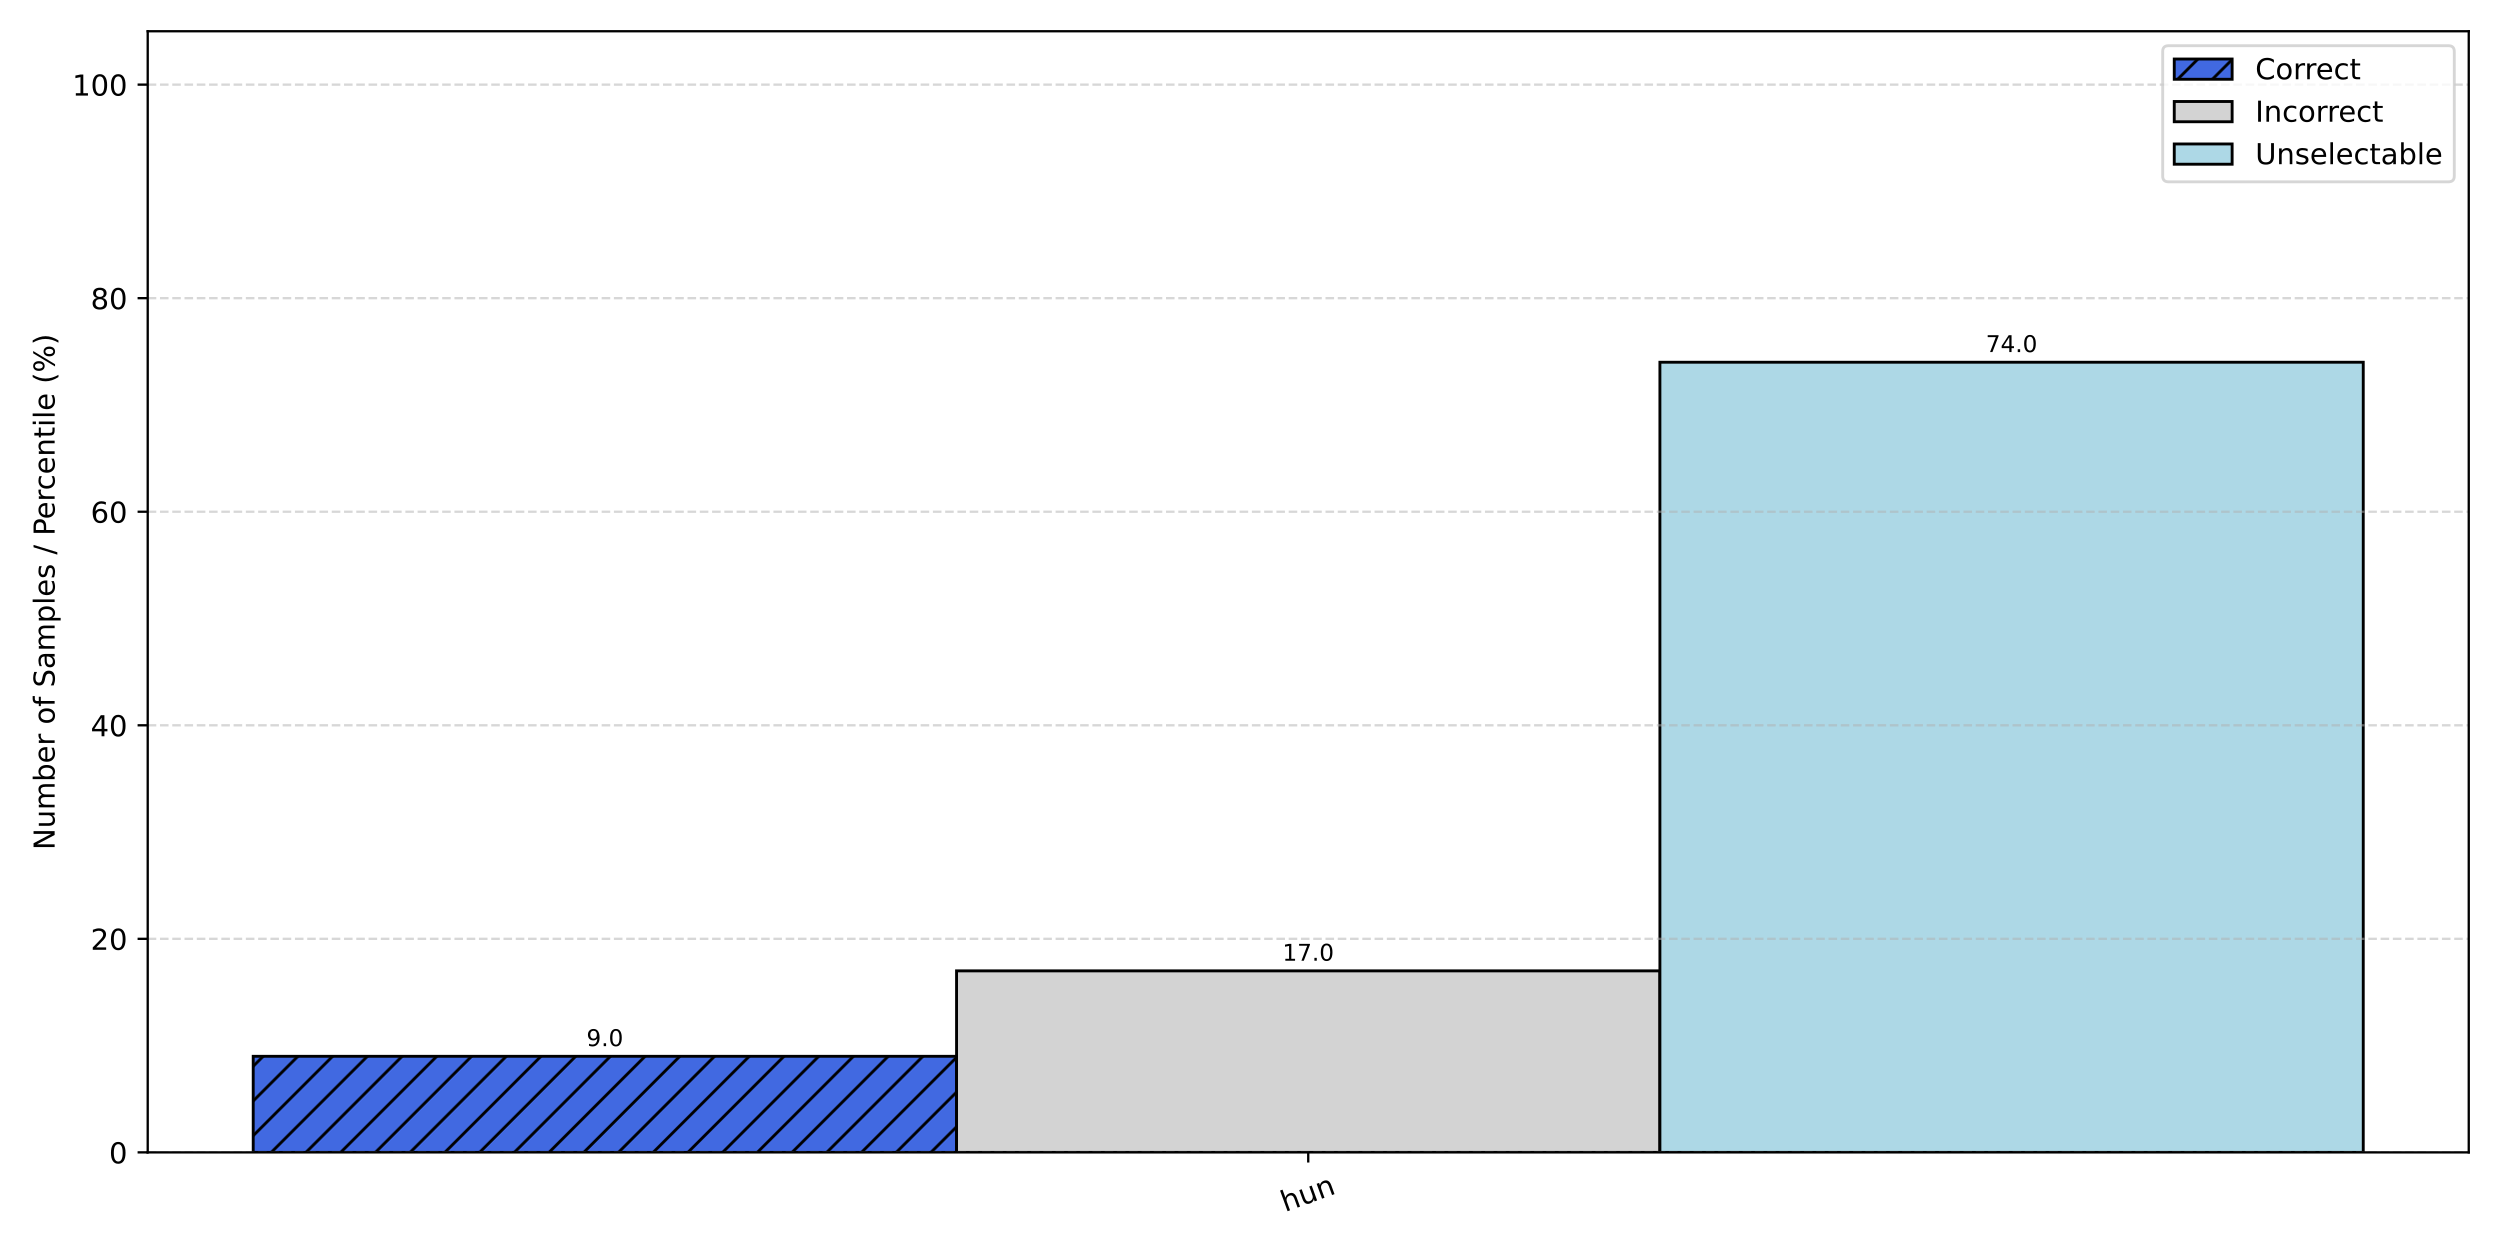
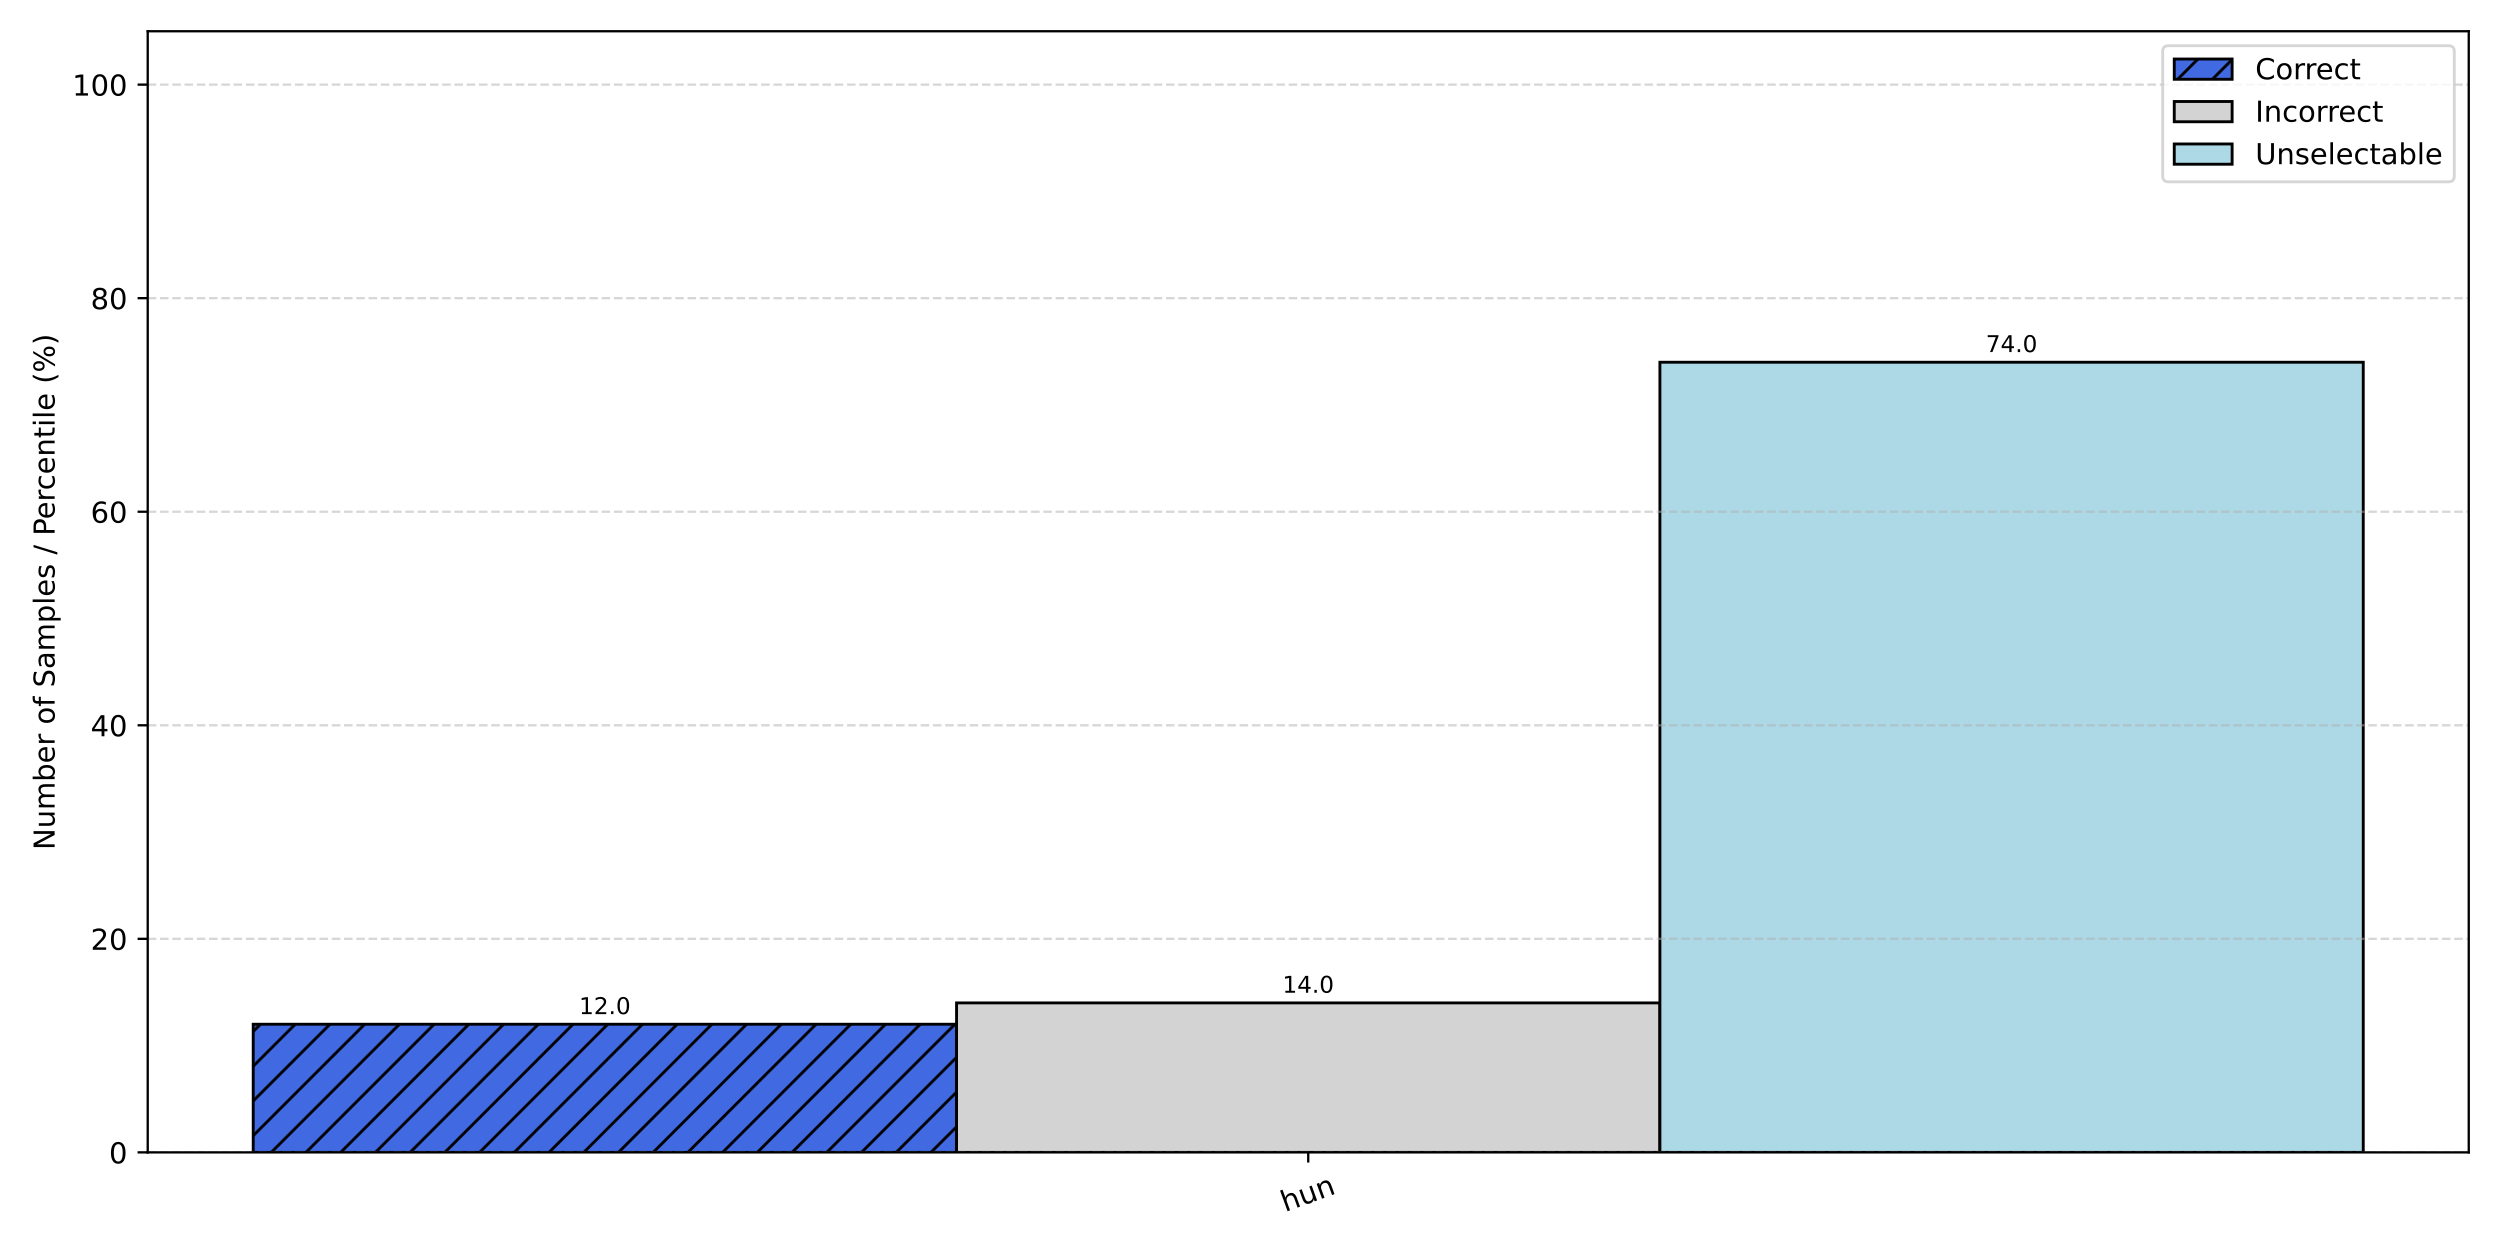
<svg xmlns="http://www.w3.org/2000/svg" xmlns:xlink="http://www.w3.org/1999/xlink" width="864pt" height="432pt" viewBox="0 0 864 432" version="1.1">
  <defs>
    <style type="text/css">*{stroke-linejoin: round; stroke-linecap: butt}</style>
  </defs>
  <g id="figure_1">
    <g id="patch_1">
      <path d="M 0 432  L 864 432  L 864 0  L 0 0  z " style="fill: #ffffff" />
    </g>
    <g id="axes_1">
      <g id="patch_2">
        <path d="M 51.05 398.264  L 853.2 398.264  L 853.2 10.8  L 51.05 10.8  z " style="fill: #ffffff" />
      </g>
      <g id="patch_3">
-         <path d="M 87.511 398.264  L 330.587 398.264  L 330.587 365.053  L 87.511 365.053  z " clip-path="url(#pc6aad0a15f)" style="fill: url(#ha6ac1bcd3a); stroke: #000000; stroke-linejoin: miter" />
+         <path d="M 87.511 398.264  L 330.587 398.264  L 330.587 353.982  L 87.511 353.982  z " clip-path="url(#p845864c00d)" style="fill: url(#he95e9caa15); stroke: #000000; stroke-linejoin: miter" />
      </g>
      <g id="patch_4">
-         <path d="M 330.587 398.264  L 573.663 398.264  L 573.663 335.531  L 330.587 335.531  z " clip-path="url(#pc6aad0a15f)" style="fill: #d3d3d3; stroke: #000000; stroke-linejoin: miter" />
+         <path d="M 330.587 398.264  L 573.663 398.264  L 573.663 346.602  L 330.587 346.602  z " clip-path="url(#p845864c00d)" style="fill: #d3d3d3; stroke: #000000; stroke-linejoin: miter" />
      </g>
      <g id="patch_5">
-         <path d="M 573.663 398.264  L 816.739 398.264  L 816.739 125.194  L 573.663 125.194  z " clip-path="url(#pc6aad0a15f)" style="fill: #add8e6; stroke: #000000; stroke-linejoin: miter" />
+         <path d="M 573.663 398.264  L 816.739 398.264  L 816.739 125.194  L 573.663 125.194  z " clip-path="url(#p845864c00d)" style="fill: #add8e6; stroke: #000000; stroke-linejoin: miter" />
      </g>
      <g id="matplotlib.axis_1">
        <g id="xtick_1">
          <g id="line2d_1">
            <defs>
-               <path id="m603fede656" d="M 0 0  L 0 3.5  " style="stroke: #000000; stroke-width: 0.8" />
-             </defs>
-             <g>
-               <use xlink:href="#m603fede656" x="452.125" y="398.264" style="stroke: #000000; stroke-width: 0.8" />
+               <path id="m2b4e2009cb" d="M 0 0  L 0 3.5  " style="stroke: #000000; stroke-width: 0.8" />
+             </defs>
+             <g>
+               <use xlink:href="#m2b4e2009cb" x="452.125" y="398.264" style="stroke: #000000; stroke-width: 0.8" />
            </g>
          </g>
          <g id="text_1">
            <g transform="translate(444.1358 418.9066) rotate(-20) scale(0.1 -0.1)">
              <defs>
                <path id="DejaVuSans-68" d="M 3513 2113  L 3513 0  L 2938 0  L 2938 2094  Q 2938 2591 2744 2837  Q 2550 3084 2163 3084  Q 1697 3084 1428 2787  Q 1159 2491 1159 1978  L 1159 0  L 581 0  L 581 4863  L 1159 4863  L 1159 2956  Q 1366 3272 1645 3428  Q 1925 3584 2291 3584  Q 2894 3584 3203 3211  Q 3513 2838 3513 2113  z " transform="scale(0.015625)" />
                <path id="DejaVuSans-75" d="M 544 1381  L 544 3500  L 1119 3500  L 1119 1403  Q 1119 906 1312 657  Q 1506 409 1894 409  Q 2359 409 2629 706  Q 2900 1003 2900 1516  L 2900 3500  L 3475 3500  L 3475 0  L 2900 0  L 2900 538  Q 2691 219 2414 64  Q 2138 -91 1772 -91  Q 1169 -91 856 284  Q 544 659 544 1381  z M 1991 3584  L 1991 3584  z " transform="scale(0.015625)" />
                <path id="DejaVuSans-6e" d="M 3513 2113  L 3513 0  L 2938 0  L 2938 2094  Q 2938 2591 2744 2837  Q 2550 3084 2163 3084  Q 1697 3084 1428 2787  Q 1159 2491 1159 1978  L 1159 0  L 581 0  L 581 3500  L 1159 3500  L 1159 2956  Q 1366 3272 1645 3428  Q 1925 3584 2291 3584  Q 2894 3584 3203 3211  Q 3513 2838 3513 2113  z " transform="scale(0.015625)" />
              </defs>
              <use xlink:href="#DejaVuSans-68" />
              <use xlink:href="#DejaVuSans-75" transform="translate(63.37891 0)" />
              <use xlink:href="#DejaVuSans-6e" transform="translate(126.7578 0)" />
            </g>
          </g>
        </g>
      </g>
      <g id="matplotlib.axis_2">
        <g id="ytick_1">
          <g id="line2d_2">
-             <path d="M 51.05 398.264  L 853.2 398.264  " clip-path="url(#pc6aad0a15f)" style="fill: none; stroke-dasharray: 2.96,1.28; stroke-dashoffset: 0; stroke: #b0b0b0; stroke-opacity: 0.5; stroke-width: 0.8" />
+             <path d="M 51.05 398.264  L 853.2 398.264  " clip-path="url(#p845864c00d)" style="fill: none; stroke-dasharray: 2.96,1.28; stroke-dashoffset: 0; stroke: #b0b0b0; stroke-opacity: 0.5; stroke-width: 0.8" />
          </g>
          <g id="line2d_3">
            <defs>
-               <path id="m1e600042f4" d="M 0 0  L -3.5 0  " style="stroke: #000000; stroke-width: 0.8" />
-             </defs>
-             <g>
-               <use xlink:href="#m1e600042f4" x="51.05" y="398.264" style="stroke: #000000; stroke-width: 0.8" />
+               <path id="m3621729df0" d="M 0 0  L -3.5 0  " style="stroke: #000000; stroke-width: 0.8" />
+             </defs>
+             <g>
+               <use xlink:href="#m3621729df0" x="51.05" y="398.264" style="stroke: #000000; stroke-width: 0.8" />
            </g>
          </g>
          <g id="text_2">
            <g transform="translate(37.6875 402.0629) scale(0.1 -0.1)">
              <defs>
                <path id="DejaVuSans-30" d="M 2034 4250  Q 1547 4250 1301 3770  Q 1056 3291 1056 2328  Q 1056 1369 1301 889  Q 1547 409 2034 409  Q 2525 409 2770 889  Q 3016 1369 3016 2328  Q 3016 3291 2770 3770  Q 2525 4250 2034 4250  z M 2034 4750  Q 2819 4750 3233 4129  Q 3647 3509 3647 2328  Q 3647 1150 3233 529  Q 2819 -91 2034 -91  Q 1250 -91 836 529  Q 422 1150 422 2328  Q 422 3509 836 4129  Q 1250 4750 2034 4750  z " transform="scale(0.015625)" />
              </defs>
              <use xlink:href="#DejaVuSans-30" />
            </g>
          </g>
        </g>
        <g id="ytick_2">
          <g id="line2d_4">
-             <path d="M 51.05 324.461  L 853.2 324.461  " clip-path="url(#pc6aad0a15f)" style="fill: none; stroke-dasharray: 2.96,1.28; stroke-dashoffset: 0; stroke: #b0b0b0; stroke-opacity: 0.5; stroke-width: 0.8" />
+             <path d="M 51.05 324.461  L 853.2 324.461  " clip-path="url(#p845864c00d)" style="fill: none; stroke-dasharray: 2.96,1.28; stroke-dashoffset: 0; stroke: #b0b0b0; stroke-opacity: 0.5; stroke-width: 0.8" />
          </g>
          <g id="line2d_5">
            <g>
-               <use xlink:href="#m1e600042f4" x="51.05" y="324.461" style="stroke: #000000; stroke-width: 0.8" />
+               <use xlink:href="#m3621729df0" x="51.05" y="324.461" style="stroke: #000000; stroke-width: 0.8" />
            </g>
          </g>
          <g id="text_3">
            <g transform="translate(31.325 328.2603) scale(0.1 -0.1)">
              <defs>
                <path id="DejaVuSans-32" d="M 1228 531  L 3431 531  L 3431 0  L 469 0  L 469 531  Q 828 903 1448 1529  Q 2069 2156 2228 2338  Q 2531 2678 2651 2914  Q 2772 3150 2772 3378  Q 2772 3750 2511 3984  Q 2250 4219 1831 4219  Q 1534 4219 1204 4116  Q 875 4013 500 3803  L 500 4441  Q 881 4594 1212 4672  Q 1544 4750 1819 4750  Q 2544 4750 2975 4387  Q 3406 4025 3406 3419  Q 3406 3131 3298 2873  Q 3191 2616 2906 2266  Q 2828 2175 2409 1742  Q 1991 1309 1228 531  z " transform="scale(0.015625)" />
              </defs>
              <use xlink:href="#DejaVuSans-32" />
              <use xlink:href="#DejaVuSans-30" transform="translate(63.62305 0)" />
            </g>
          </g>
        </g>
        <g id="ytick_3">
          <g id="line2d_6">
-             <path d="M 51.05 250.658  L 853.2 250.658  " clip-path="url(#pc6aad0a15f)" style="fill: none; stroke-dasharray: 2.96,1.28; stroke-dashoffset: 0; stroke: #b0b0b0; stroke-opacity: 0.5; stroke-width: 0.8" />
+             <path d="M 51.05 250.658  L 853.2 250.658  " clip-path="url(#p845864c00d)" style="fill: none; stroke-dasharray: 2.96,1.28; stroke-dashoffset: 0; stroke: #b0b0b0; stroke-opacity: 0.5; stroke-width: 0.8" />
          </g>
          <g id="line2d_7">
            <g>
-               <use xlink:href="#m1e600042f4" x="51.05" y="250.658" style="stroke: #000000; stroke-width: 0.8" />
+               <use xlink:href="#m3621729df0" x="51.05" y="250.658" style="stroke: #000000; stroke-width: 0.8" />
            </g>
          </g>
          <g id="text_4">
            <g transform="translate(31.325 254.4577) scale(0.1 -0.1)">
              <defs>
                <path id="DejaVuSans-34" d="M 2419 4116  L 825 1625  L 2419 1625  L 2419 4116  z M 2253 4666  L 3047 4666  L 3047 1625  L 3713 1625  L 3713 1100  L 3047 1100  L 3047 0  L 2419 0  L 2419 1100  L 313 1100  L 313 1709  L 2253 4666  z " transform="scale(0.015625)" />
              </defs>
              <use xlink:href="#DejaVuSans-34" />
              <use xlink:href="#DejaVuSans-30" transform="translate(63.62305 0)" />
            </g>
          </g>
        </g>
        <g id="ytick_4">
          <g id="line2d_8">
-             <path d="M 51.05 176.856  L 853.2 176.856  " clip-path="url(#pc6aad0a15f)" style="fill: none; stroke-dasharray: 2.96,1.28; stroke-dashoffset: 0; stroke: #b0b0b0; stroke-opacity: 0.5; stroke-width: 0.8" />
+             <path d="M 51.05 176.856  L 853.2 176.856  " clip-path="url(#p845864c00d)" style="fill: none; stroke-dasharray: 2.96,1.28; stroke-dashoffset: 0; stroke: #b0b0b0; stroke-opacity: 0.5; stroke-width: 0.8" />
          </g>
          <g id="line2d_9">
            <g>
-               <use xlink:href="#m1e600042f4" x="51.05" y="176.856" style="stroke: #000000; stroke-width: 0.8" />
+               <use xlink:href="#m3621729df0" x="51.05" y="176.856" style="stroke: #000000; stroke-width: 0.8" />
            </g>
          </g>
          <g id="text_5">
            <g transform="translate(31.325 180.6551) scale(0.1 -0.1)">
              <defs>
                <path id="DejaVuSans-36" d="M 2113 2584  Q 1688 2584 1439 2293  Q 1191 2003 1191 1497  Q 1191 994 1439 701  Q 1688 409 2113 409  Q 2538 409 2786 701  Q 3034 994 3034 1497  Q 3034 2003 2786 2293  Q 2538 2584 2113 2584  z M 3366 4563  L 3366 3988  Q 3128 4100 2886 4159  Q 2644 4219 2406 4219  Q 1781 4219 1451 3797  Q 1122 3375 1075 2522  Q 1259 2794 1537 2939  Q 1816 3084 2150 3084  Q 2853 3084 3261 2657  Q 3669 2231 3669 1497  Q 3669 778 3244 343  Q 2819 -91 2113 -91  Q 1303 -91 875 529  Q 447 1150 447 2328  Q 447 3434 972 4092  Q 1497 4750 2381 4750  Q 2619 4750 2861 4703  Q 3103 4656 3366 4563  z " transform="scale(0.015625)" />
              </defs>
              <use xlink:href="#DejaVuSans-36" />
              <use xlink:href="#DejaVuSans-30" transform="translate(63.62305 0)" />
            </g>
          </g>
        </g>
        <g id="ytick_5">
          <g id="line2d_10">
-             <path d="M 51.05 103.053  L 853.2 103.053  " clip-path="url(#pc6aad0a15f)" style="fill: none; stroke-dasharray: 2.96,1.28; stroke-dashoffset: 0; stroke: #b0b0b0; stroke-opacity: 0.5; stroke-width: 0.8" />
+             <path d="M 51.05 103.053  L 853.2 103.053  " clip-path="url(#p845864c00d)" style="fill: none; stroke-dasharray: 2.96,1.28; stroke-dashoffset: 0; stroke: #b0b0b0; stroke-opacity: 0.5; stroke-width: 0.8" />
          </g>
          <g id="line2d_11">
            <g>
-               <use xlink:href="#m1e600042f4" x="51.05" y="103.053" style="stroke: #000000; stroke-width: 0.8" />
+               <use xlink:href="#m3621729df0" x="51.05" y="103.053" style="stroke: #000000; stroke-width: 0.8" />
            </g>
          </g>
          <g id="text_6">
            <g transform="translate(31.325 106.8525) scale(0.1 -0.1)">
              <defs>
                <path id="DejaVuSans-38" d="M 2034 2216  Q 1584 2216 1326 1975  Q 1069 1734 1069 1313  Q 1069 891 1326 650  Q 1584 409 2034 409  Q 2484 409 2743 651  Q 3003 894 3003 1313  Q 3003 1734 2745 1975  Q 2488 2216 2034 2216  z M 1403 2484  Q 997 2584 770 2862  Q 544 3141 544 3541  Q 544 4100 942 4425  Q 1341 4750 2034 4750  Q 2731 4750 3128 4425  Q 3525 4100 3525 3541  Q 3525 3141 3298 2862  Q 3072 2584 2669 2484  Q 3125 2378 3379 2068  Q 3634 1759 3634 1313  Q 3634 634 3220 271  Q 2806 -91 2034 -91  Q 1263 -91 848 271  Q 434 634 434 1313  Q 434 1759 690 2068  Q 947 2378 1403 2484  z M 1172 3481  Q 1172 3119 1398 2916  Q 1625 2713 2034 2713  Q 2441 2713 2670 2916  Q 2900 3119 2900 3481  Q 2900 3844 2670 4047  Q 2441 4250 2034 4250  Q 1625 4250 1398 4047  Q 1172 3844 1172 3481  z " transform="scale(0.015625)" />
              </defs>
              <use xlink:href="#DejaVuSans-38" />
              <use xlink:href="#DejaVuSans-30" transform="translate(63.62305 0)" />
            </g>
          </g>
        </g>
        <g id="ytick_6">
          <g id="line2d_12">
-             <path d="M 51.05 29.251  L 853.2 29.251  " clip-path="url(#pc6aad0a15f)" style="fill: none; stroke-dasharray: 2.96,1.28; stroke-dashoffset: 0; stroke: #b0b0b0; stroke-opacity: 0.5; stroke-width: 0.8" />
+             <path d="M 51.05 29.251  L 853.2 29.251  " clip-path="url(#p845864c00d)" style="fill: none; stroke-dasharray: 2.96,1.28; stroke-dashoffset: 0; stroke: #b0b0b0; stroke-opacity: 0.5; stroke-width: 0.8" />
          </g>
          <g id="line2d_13">
            <g>
-               <use xlink:href="#m1e600042f4" x="51.05" y="29.251" style="stroke: #000000; stroke-width: 0.8" />
+               <use xlink:href="#m3621729df0" x="51.05" y="29.251" style="stroke: #000000; stroke-width: 0.8" />
            </g>
          </g>
          <g id="text_7">
            <g transform="translate(24.9625 33.04987) scale(0.1 -0.1)">
              <defs>
                <path id="DejaVuSans-31" d="M 794 531  L 1825 531  L 1825 4091  L 703 3866  L 703 4441  L 1819 4666  L 2450 4666  L 2450 531  L 3481 531  L 3481 0  L 794 0  L 794 531  z " transform="scale(0.015625)" />
              </defs>
              <use xlink:href="#DejaVuSans-31" />
              <use xlink:href="#DejaVuSans-30" transform="translate(63.62305 0)" />
              <use xlink:href="#DejaVuSans-30" transform="translate(127.2461 0)" />
            </g>
          </g>
        </g>
        <g id="text_8">
          <g transform="translate(18.88281 293.735) rotate(-90) scale(0.1 -0.1)">
            <defs>
              <path id="DejaVuSans-4e" d="M 628 4666  L 1478 4666  L 3547 763  L 3547 4666  L 4159 4666  L 4159 0  L 3309 0  L 1241 3903  L 1241 0  L 628 0  L 628 4666  z " transform="scale(0.015625)" />
              <path id="DejaVuSans-6d" d="M 3328 2828  Q 3544 3216 3844 3400  Q 4144 3584 4550 3584  Q 5097 3584 5394 3201  Q 5691 2819 5691 2113  L 5691 0  L 5113 0  L 5113 2094  Q 5113 2597 4934 2840  Q 4756 3084 4391 3084  Q 3944 3084 3684 2787  Q 3425 2491 3425 1978  L 3425 0  L 2847 0  L 2847 2094  Q 2847 2600 2669 2842  Q 2491 3084 2119 3084  Q 1678 3084 1418 2786  Q 1159 2488 1159 1978  L 1159 0  L 581 0  L 581 3500  L 1159 3500  L 1159 2956  Q 1356 3278 1631 3431  Q 1906 3584 2284 3584  Q 2666 3584 2933 3390  Q 3200 3197 3328 2828  z " transform="scale(0.015625)" />
              <path id="DejaVuSans-62" d="M 3116 1747  Q 3116 2381 2855 2742  Q 2594 3103 2138 3103  Q 1681 3103 1420 2742  Q 1159 2381 1159 1747  Q 1159 1113 1420 752  Q 1681 391 2138 391  Q 2594 391 2855 752  Q 3116 1113 3116 1747  z M 1159 2969  Q 1341 3281 1617 3432  Q 1894 3584 2278 3584  Q 2916 3584 3314 3078  Q 3713 2572 3713 1747  Q 3713 922 3314 415  Q 2916 -91 2278 -91  Q 1894 -91 1617 61  Q 1341 213 1159 525  L 1159 0  L 581 0  L 581 4863  L 1159 4863  L 1159 2969  z " transform="scale(0.015625)" />
              <path id="DejaVuSans-65" d="M 3597 1894  L 3597 1613  L 953 1613  Q 991 1019 1311 708  Q 1631 397 2203 397  Q 2534 397 2845 478  Q 3156 559 3463 722  L 3463 178  Q 3153 47 2828 -22  Q 2503 -91 2169 -91  Q 1331 -91 842 396  Q 353 884 353 1716  Q 353 2575 817 3079  Q 1281 3584 2069 3584  Q 2775 3584 3186 3129  Q 3597 2675 3597 1894  z M 3022 2063  Q 3016 2534 2758 2815  Q 2500 3097 2075 3097  Q 1594 3097 1305 2825  Q 1016 2553 972 2059  L 3022 2063  z " transform="scale(0.015625)" />
              <path id="DejaVuSans-72" d="M 2631 2963  Q 2534 3019 2420 3045  Q 2306 3072 2169 3072  Q 1681 3072 1420 2755  Q 1159 2438 1159 1844  L 1159 0  L 581 0  L 581 3500  L 1159 3500  L 1159 2956  Q 1341 3275 1631 3429  Q 1922 3584 2338 3584  Q 2397 3584 2469 3576  Q 2541 3569 2628 3553  L 2631 2963  z " transform="scale(0.015625)" />
              <path id="DejaVuSans-20" transform="scale(0.015625)" />
              <path id="DejaVuSans-6f" d="M 1959 3097  Q 1497 3097 1228 2736  Q 959 2375 959 1747  Q 959 1119 1226 758  Q 1494 397 1959 397  Q 2419 397 2687 759  Q 2956 1122 2956 1747  Q 2956 2369 2687 2733  Q 2419 3097 1959 3097  z M 1959 3584  Q 2709 3584 3137 3096  Q 3566 2609 3566 1747  Q 3566 888 3137 398  Q 2709 -91 1959 -91  Q 1206 -91 779 398  Q 353 888 353 1747  Q 353 2609 779 3096  Q 1206 3584 1959 3584  z " transform="scale(0.015625)" />
              <path id="DejaVuSans-66" d="M 2375 4863  L 2375 4384  L 1825 4384  Q 1516 4384 1395 4259  Q 1275 4134 1275 3809  L 1275 3500  L 2222 3500  L 2222 3053  L 1275 3053  L 1275 0  L 697 0  L 697 3053  L 147 3053  L 147 3500  L 697 3500  L 697 3744  Q 697 4328 969 4595  Q 1241 4863 1831 4863  L 2375 4863  z " transform="scale(0.015625)" />
              <path id="DejaVuSans-53" d="M 3425 4513  L 3425 3897  Q 3066 4069 2747 4153  Q 2428 4238 2131 4238  Q 1616 4238 1336 4038  Q 1056 3838 1056 3469  Q 1056 3159 1242 3001  Q 1428 2844 1947 2747  L 2328 2669  Q 3034 2534 3370 2195  Q 3706 1856 3706 1288  Q 3706 609 3251 259  Q 2797 -91 1919 -91  Q 1588 -91 1214 -16  Q 841 59 441 206  L 441 856  Q 825 641 1194 531  Q 1563 422 1919 422  Q 2459 422 2753 634  Q 3047 847 3047 1241  Q 3047 1584 2836 1778  Q 2625 1972 2144 2069  L 1759 2144  Q 1053 2284 737 2584  Q 422 2884 422 3419  Q 422 4038 858 4394  Q 1294 4750 2059 4750  Q 2388 4750 2728 4690  Q 3069 4631 3425 4513  z " transform="scale(0.015625)" />
              <path id="DejaVuSans-61" d="M 2194 1759  Q 1497 1759 1228 1600  Q 959 1441 959 1056  Q 959 750 1161 570  Q 1363 391 1709 391  Q 2188 391 2477 730  Q 2766 1069 2766 1631  L 2766 1759  L 2194 1759  z M 3341 1997  L 3341 0  L 2766 0  L 2766 531  Q 2569 213 2275 61  Q 1981 -91 1556 -91  Q 1019 -91 701 211  Q 384 513 384 1019  Q 384 1609 779 1909  Q 1175 2209 1959 2209  L 2766 2209  L 2766 2266  Q 2766 2663 2505 2880  Q 2244 3097 1772 3097  Q 1472 3097 1187 3025  Q 903 2953 641 2809  L 641 3341  Q 956 3463 1253 3523  Q 1550 3584 1831 3584  Q 2591 3584 2966 3190  Q 3341 2797 3341 1997  z " transform="scale(0.015625)" />
              <path id="DejaVuSans-70" d="M 1159 525  L 1159 -1331  L 581 -1331  L 581 3500  L 1159 3500  L 1159 2969  Q 1341 3281 1617 3432  Q 1894 3584 2278 3584  Q 2916 3584 3314 3078  Q 3713 2572 3713 1747  Q 3713 922 3314 415  Q 2916 -91 2278 -91  Q 1894 -91 1617 61  Q 1341 213 1159 525  z M 3116 1747  Q 3116 2381 2855 2742  Q 2594 3103 2138 3103  Q 1681 3103 1420 2742  Q 1159 2381 1159 1747  Q 1159 1113 1420 752  Q 1681 391 2138 391  Q 2594 391 2855 752  Q 3116 1113 3116 1747  z " transform="scale(0.015625)" />
              <path id="DejaVuSans-6c" d="M 603 4863  L 1178 4863  L 1178 0  L 603 0  L 603 4863  z " transform="scale(0.015625)" />
              <path id="DejaVuSans-73" d="M 2834 3397  L 2834 2853  Q 2591 2978 2328 3040  Q 2066 3103 1784 3103  Q 1356 3103 1142 2972  Q 928 2841 928 2578  Q 928 2378 1081 2264  Q 1234 2150 1697 2047  L 1894 2003  Q 2506 1872 2764 1633  Q 3022 1394 3022 966  Q 3022 478 2636 193  Q 2250 -91 1575 -91  Q 1294 -91 989 -36  Q 684 19 347 128  L 347 722  Q 666 556 975 473  Q 1284 391 1588 391  Q 1994 391 2212 530  Q 2431 669 2431 922  Q 2431 1156 2273 1281  Q 2116 1406 1581 1522  L 1381 1569  Q 847 1681 609 1914  Q 372 2147 372 2553  Q 372 3047 722 3315  Q 1072 3584 1716 3584  Q 2034 3584 2315 3537  Q 2597 3491 2834 3397  z " transform="scale(0.015625)" />
              <path id="DejaVuSans-2f" d="M 1625 4666  L 2156 4666  L 531 -594  L 0 -594  L 1625 4666  z " transform="scale(0.015625)" />
              <path id="DejaVuSans-50" d="M 1259 4147  L 1259 2394  L 2053 2394  Q 2494 2394 2734 2622  Q 2975 2850 2975 3272  Q 2975 3691 2734 3919  Q 2494 4147 2053 4147  L 1259 4147  z M 628 4666  L 2053 4666  Q 2838 4666 3239 4311  Q 3641 3956 3641 3272  Q 3641 2581 3239 2228  Q 2838 1875 2053 1875  L 1259 1875  L 1259 0  L 628 0  L 628 4666  z " transform="scale(0.015625)" />
              <path id="DejaVuSans-63" d="M 3122 3366  L 3122 2828  Q 2878 2963 2633 3030  Q 2388 3097 2138 3097  Q 1578 3097 1268 2742  Q 959 2388 959 1747  Q 959 1106 1268 751  Q 1578 397 2138 397  Q 2388 397 2633 464  Q 2878 531 3122 666  L 3122 134  Q 2881 22 2623 -34  Q 2366 -91 2075 -91  Q 1284 -91 818 406  Q 353 903 353 1747  Q 353 2603 823 3093  Q 1294 3584 2113 3584  Q 2378 3584 2631 3529  Q 2884 3475 3122 3366  z " transform="scale(0.015625)" />
              <path id="DejaVuSans-74" d="M 1172 4494  L 1172 3500  L 2356 3500  L 2356 3053  L 1172 3053  L 1172 1153  Q 1172 725 1289 603  Q 1406 481 1766 481  L 2356 481  L 2356 0  L 1766 0  Q 1100 0 847 248  Q 594 497 594 1153  L 594 3053  L 172 3053  L 172 3500  L 594 3500  L 594 4494  L 1172 4494  z " transform="scale(0.015625)" />
              <path id="DejaVuSans-69" d="M 603 3500  L 1178 3500  L 1178 0  L 603 0  L 603 3500  z M 603 4863  L 1178 4863  L 1178 4134  L 603 4134  L 603 4863  z " transform="scale(0.015625)" />
              <path id="DejaVuSans-28" d="M 1984 4856  Q 1566 4138 1362 3434  Q 1159 2731 1159 2009  Q 1159 1288 1364 580  Q 1569 -128 1984 -844  L 1484 -844  Q 1016 -109 783 600  Q 550 1309 550 2009  Q 550 2706 781 3412  Q 1013 4119 1484 4856  L 1984 4856  z " transform="scale(0.015625)" />
              <path id="DejaVuSans-25" d="M 4653 2053  Q 4381 2053 4226 1822  Q 4072 1591 4072 1178  Q 4072 772 4226 539  Q 4381 306 4653 306  Q 4919 306 5073 539  Q 5228 772 5228 1178  Q 5228 1588 5073 1820  Q 4919 2053 4653 2053  z M 4653 2450  Q 5147 2450 5437 2106  Q 5728 1763 5728 1178  Q 5728 594 5436 251  Q 5144 -91 4653 -91  Q 4153 -91 3862 251  Q 3572 594 3572 1178  Q 3572 1766 3864 2108  Q 4156 2450 4653 2450  z M 1428 4353  Q 1159 4353 1004 4120  Q 850 3888 850 3481  Q 850 3069 1003 2837  Q 1156 2606 1428 2606  Q 1700 2606 1854 2837  Q 2009 3069 2009 3481  Q 2009 3884 1853 4118  Q 1697 4353 1428 4353  z M 4250 4750  L 4750 4750  L 1831 -91  L 1331 -91  L 4250 4750  z M 1428 4750  Q 1922 4750 2215 4408  Q 2509 4066 2509 3481  Q 2509 2891 2217 2550  Q 1925 2209 1428 2209  Q 931 2209 642 2551  Q 353 2894 353 3481  Q 353 4063 643 4406  Q 934 4750 1428 4750  z " transform="scale(0.015625)" />
              <path id="DejaVuSans-29" d="M 513 4856  L 1013 4856  Q 1481 4119 1714 3412  Q 1947 2706 1947 2009  Q 1947 1309 1714 600  Q 1481 -109 1013 -844  L 513 -844  Q 928 -128 1133 580  Q 1338 1288 1338 2009  Q 1338 2731 1133 3434  Q 928 4138 513 4856  z " transform="scale(0.015625)" />
            </defs>
            <use xlink:href="#DejaVuSans-4e" />
            <use xlink:href="#DejaVuSans-75" transform="translate(74.80469 0)" />
            <use xlink:href="#DejaVuSans-6d" transform="translate(138.1836 0)" />
            <use xlink:href="#DejaVuSans-62" transform="translate(235.5957 0)" />
            <use xlink:href="#DejaVuSans-65" transform="translate(299.0723 0)" />
            <use xlink:href="#DejaVuSans-72" transform="translate(360.5957 0)" />
            <use xlink:href="#DejaVuSans-20" transform="translate(401.709 0)" />
            <use xlink:href="#DejaVuSans-6f" transform="translate(433.4961 0)" />
            <use xlink:href="#DejaVuSans-66" transform="translate(494.6777 0)" />
            <use xlink:href="#DejaVuSans-20" transform="translate(529.8828 0)" />
            <use xlink:href="#DejaVuSans-53" transform="translate(561.6699 0)" />
            <use xlink:href="#DejaVuSans-61" transform="translate(625.1465 0)" />
            <use xlink:href="#DejaVuSans-6d" transform="translate(686.4258 0)" />
            <use xlink:href="#DejaVuSans-70" transform="translate(783.8379 0)" />
            <use xlink:href="#DejaVuSans-6c" transform="translate(847.3145 0)" />
            <use xlink:href="#DejaVuSans-65" transform="translate(875.0977 0)" />
            <use xlink:href="#DejaVuSans-73" transform="translate(936.6211 0)" />
            <use xlink:href="#DejaVuSans-20" transform="translate(988.7207 0)" />
            <use xlink:href="#DejaVuSans-2f" transform="translate(1020.508 0)" />
            <use xlink:href="#DejaVuSans-20" transform="translate(1054.199 0)" />
            <use xlink:href="#DejaVuSans-50" transform="translate(1085.986 0)" />
            <use xlink:href="#DejaVuSans-65" transform="translate(1142.664 0)" />
            <use xlink:href="#DejaVuSans-72" transform="translate(1204.188 0)" />
            <use xlink:href="#DejaVuSans-63" transform="translate(1243.051 0)" />
            <use xlink:href="#DejaVuSans-65" transform="translate(1298.031 0)" />
            <use xlink:href="#DejaVuSans-6e" transform="translate(1359.555 0)" />
            <use xlink:href="#DejaVuSans-74" transform="translate(1422.934 0)" />
            <use xlink:href="#DejaVuSans-69" transform="translate(1462.143 0)" />
            <use xlink:href="#DejaVuSans-6c" transform="translate(1489.926 0)" />
            <use xlink:href="#DejaVuSans-65" transform="translate(1517.709 0)" />
            <use xlink:href="#DejaVuSans-20" transform="translate(1579.232 0)" />
            <use xlink:href="#DejaVuSans-28" transform="translate(1611.02 0)" />
            <use xlink:href="#DejaVuSans-25" transform="translate(1650.033 0)" />
            <use xlink:href="#DejaVuSans-29" transform="translate(1745.053 0)" />
          </g>
        </g>
      </g>
      <g id="patch_6">
        <path d="M 51.05 398.264  L 51.05 10.8  " style="fill: none; stroke: #000000; stroke-width: 0.8; stroke-linejoin: miter; stroke-linecap: square" />
      </g>
      <g id="patch_7">
        <path d="M 853.2 398.264  L 853.2 10.8  " style="fill: none; stroke: #000000; stroke-width: 0.8; stroke-linejoin: miter; stroke-linecap: square" />
      </g>
      <g id="patch_8">
        <path d="M 51.05 398.264  L 853.2 398.264  " style="fill: none; stroke: #000000; stroke-width: 0.8; stroke-linejoin: miter; stroke-linecap: square" />
      </g>
      <g id="patch_9">
        <path d="M 51.05 10.8  L 853.2 10.8  " style="fill: none; stroke: #000000; stroke-width: 0.8; stroke-linejoin: miter; stroke-linecap: square" />
      </g>
      <g id="text_9">
-         <g transform="translate(202.688 361.5437) scale(0.08 -0.08)">
+         <g transform="translate(200.143 350.4733) scale(0.08 -0.08)">
          <defs>
-             <path id="DejaVuSans-39" d="M 703 97  L 703 672  Q 941 559 1184 500  Q 1428 441 1663 441  Q 2288 441 2617 861  Q 2947 1281 2994 2138  Q 2813 1869 2534 1725  Q 2256 1581 1919 1581  Q 1219 1581 811 2004  Q 403 2428 403 3163  Q 403 3881 828 4315  Q 1253 4750 1959 4750  Q 2769 4750 3195 4129  Q 3622 3509 3622 2328  Q 3622 1225 3098 567  Q 2575 -91 1691 -91  Q 1453 -91 1209 -44  Q 966 3 703 97  z M 1959 2075  Q 2384 2075 2632 2365  Q 2881 2656 2881 3163  Q 2881 3666 2632 3958  Q 2384 4250 1959 4250  Q 1534 4250 1286 3958  Q 1038 3666 1038 3163  Q 1038 2656 1286 2365  Q 1534 2075 1959 2075  z " transform="scale(0.015625)" />
            <path id="DejaVuSans-2e" d="M 684 794  L 1344 794  L 1344 0  L 684 0  L 684 794  z " transform="scale(0.015625)" />
          </defs>
-           <use xlink:href="#DejaVuSans-39" />
-           <use xlink:href="#DejaVuSans-2e" transform="translate(63.62305 0)" />
-           <use xlink:href="#DejaVuSans-30" transform="translate(95.41016 0)" />
+           <use xlink:href="#DejaVuSans-31" />
+           <use xlink:href="#DejaVuSans-32" transform="translate(63.62305 0)" />
+           <use xlink:href="#DejaVuSans-2e" transform="translate(127.2461 0)" />
+           <use xlink:href="#DejaVuSans-30" transform="translate(159.0332 0)" />
        </g>
      </g>
      <g id="text_10">
-         <g transform="translate(443.2188 332.0227) scale(0.08 -0.08)">
+         <g transform="translate(443.2188 343.0931) scale(0.08 -0.08)">
+           <use xlink:href="#DejaVuSans-31" />
+           <use xlink:href="#DejaVuSans-34" transform="translate(63.62305 0)" />
+           <use xlink:href="#DejaVuSans-2e" transform="translate(127.2461 0)" />
+           <use xlink:href="#DejaVuSans-30" transform="translate(159.0332 0)" />
+         </g>
+       </g>
+       <g id="text_11">
+         <g transform="translate(686.2945 121.6852) scale(0.08 -0.08)">
          <defs>
            <path id="DejaVuSans-37" d="M 525 4666  L 3525 4666  L 3525 4397  L 1831 0  L 1172 0  L 2766 4134  L 525 4134  L 525 4666  z " transform="scale(0.015625)" />
          </defs>
-           <use xlink:href="#DejaVuSans-31" />
-           <use xlink:href="#DejaVuSans-37" transform="translate(63.62305 0)" />
-           <use xlink:href="#DejaVuSans-2e" transform="translate(127.2461 0)" />
-           <use xlink:href="#DejaVuSans-30" transform="translate(159.0332 0)" />
-         </g>
-       </g>
-       <g id="text_11">
-         <g transform="translate(686.2945 121.6852) scale(0.08 -0.08)">
          <use xlink:href="#DejaVuSans-37" />
          <use xlink:href="#DejaVuSans-34" transform="translate(63.62305 0)" />
          <use xlink:href="#DejaVuSans-2e" transform="translate(127.2461 0)" />
          <use xlink:href="#DejaVuSans-30" transform="translate(159.0332 0)" />
        </g>
      </g>
      <g id="legend_1">
        <g id="patch_10">
          <path d="M 749.423 62.834  L 846.2 62.834  Q 848.2 62.834 848.2 60.834  L 848.2 17.8  Q 848.2 15.8 846.2 15.8  L 749.423 15.8  Q 747.423 15.8 747.423 17.8  L 747.423 60.834  Q 747.423 62.834 749.423 62.834  z " style="fill: #ffffff; opacity: 0.8; stroke: #cccccc; stroke-linejoin: miter" />
        </g>
        <g id="patch_11">
-           <path d="M 751.423 27.398  L 771.423 27.398  L 771.423 20.398  L 751.423 20.398  z " style="fill: url(#ha6ac1bcd3a); stroke: #000000; stroke-linejoin: miter" />
+           <path d="M 751.423 27.398  L 771.423 27.398  L 771.423 20.398  L 751.423 20.398  z " style="fill: url(#he95e9caa15); stroke: #000000; stroke-linejoin: miter" />
        </g>
        <g id="text_12">
          <g transform="translate(779.4234 27.39844) scale(0.1 -0.1)">
            <defs>
              <path id="DejaVuSans-43" d="M 4122 4306  L 4122 3641  Q 3803 3938 3442 4084  Q 3081 4231 2675 4231  Q 1875 4231 1450 3742  Q 1025 3253 1025 2328  Q 1025 1406 1450 917  Q 1875 428 2675 428  Q 3081 428 3442 575  Q 3803 722 4122 1019  L 4122 359  Q 3791 134 3420 21  Q 3050 -91 2638 -91  Q 1578 -91 968 557  Q 359 1206 359 2328  Q 359 3453 968 4101  Q 1578 4750 2638 4750  Q 3056 4750 3426 4639  Q 3797 4528 4122 4306  z " transform="scale(0.015625)" />
            </defs>
            <use xlink:href="#DejaVuSans-43" />
            <use xlink:href="#DejaVuSans-6f" transform="translate(69.82422 0)" />
            <use xlink:href="#DejaVuSans-72" transform="translate(131.0059 0)" />
            <use xlink:href="#DejaVuSans-72" transform="translate(170.3691 0)" />
            <use xlink:href="#DejaVuSans-65" transform="translate(209.2324 0)" />
            <use xlink:href="#DejaVuSans-63" transform="translate(270.7559 0)" />
            <use xlink:href="#DejaVuSans-74" transform="translate(325.7363 0)" />
          </g>
        </g>
        <g id="patch_12">
          <path d="M 751.423 42.077  L 771.423 42.077  L 771.423 35.077  L 751.423 35.077  z " style="fill: #d3d3d3; stroke: #000000; stroke-linejoin: miter" />
        </g>
        <g id="text_13">
          <g transform="translate(779.4234 42.07656) scale(0.1 -0.1)">
            <defs>
              <path id="DejaVuSans-49" d="M 628 4666  L 1259 4666  L 1259 0  L 628 0  L 628 4666  z " transform="scale(0.015625)" />
            </defs>
            <use xlink:href="#DejaVuSans-49" />
            <use xlink:href="#DejaVuSans-6e" transform="translate(29.49219 0)" />
            <use xlink:href="#DejaVuSans-63" transform="translate(92.87109 0)" />
            <use xlink:href="#DejaVuSans-6f" transform="translate(147.8516 0)" />
            <use xlink:href="#DejaVuSans-72" transform="translate(209.0332 0)" />
            <use xlink:href="#DejaVuSans-72" transform="translate(248.3965 0)" />
            <use xlink:href="#DejaVuSans-65" transform="translate(287.2598 0)" />
            <use xlink:href="#DejaVuSans-63" transform="translate(348.7832 0)" />
            <use xlink:href="#DejaVuSans-74" transform="translate(403.7637 0)" />
          </g>
        </g>
        <g id="patch_13">
          <path d="M 751.423 56.755  L 771.423 56.755  L 771.423 49.755  L 751.423 49.755  z " style="fill: #add8e6; stroke: #000000; stroke-linejoin: miter" />
        </g>
        <g id="text_14">
          <g transform="translate(779.4234 56.75469) scale(0.1 -0.1)">
            <defs>
              <path id="DejaVuSans-55" d="M 556 4666  L 1191 4666  L 1191 1831  Q 1191 1081 1462 751  Q 1734 422 2344 422  Q 2950 422 3222 751  Q 3494 1081 3494 1831  L 3494 4666  L 4128 4666  L 4128 1753  Q 4128 841 3676 375  Q 3225 -91 2344 -91  Q 1459 -91 1007 375  Q 556 841 556 1753  L 556 4666  z " transform="scale(0.015625)" />
            </defs>
            <use xlink:href="#DejaVuSans-55" />
            <use xlink:href="#DejaVuSans-6e" transform="translate(73.19336 0)" />
            <use xlink:href="#DejaVuSans-73" transform="translate(136.5723 0)" />
            <use xlink:href="#DejaVuSans-65" transform="translate(188.6719 0)" />
            <use xlink:href="#DejaVuSans-6c" transform="translate(250.1953 0)" />
            <use xlink:href="#DejaVuSans-65" transform="translate(277.9785 0)" />
            <use xlink:href="#DejaVuSans-63" transform="translate(339.502 0)" />
            <use xlink:href="#DejaVuSans-74" transform="translate(394.4824 0)" />
            <use xlink:href="#DejaVuSans-61" transform="translate(433.6914 0)" />
            <use xlink:href="#DejaVuSans-62" transform="translate(494.9707 0)" />
            <use xlink:href="#DejaVuSans-6c" transform="translate(558.4473 0)" />
            <use xlink:href="#DejaVuSans-65" transform="translate(586.2305 0)" />
          </g>
        </g>
      </g>
    </g>
  </g>
  <defs>
-     <clipPath id="pc6aad0a15f">
+     <clipPath id="p845864c00d">
      <rect x="51.05" y="10.8" width="802.15" height="387.464" />
    </clipPath>
  </defs>
  <defs>
-     <pattern id="ha6ac1bcd3a" patternUnits="userSpaceOnUse" x="0" y="0" width="72" height="72">
+     <pattern id="he95e9caa15" patternUnits="userSpaceOnUse" x="0" y="0" width="72" height="72">
      <rect x="0" y="0" width="73" height="73" fill="#4169e1" />
      <path d="M -36 36  L 36 -36  M -30 42  L 42 -30  M -24 48  L 48 -24  M -18 54  L 54 -18  M -12 60  L 60 -12  M -6 66  L 66 -6  M 0 72  L 72 0  M 6 78  L 78 6  M 12 84  L 84 12  M 18 90  L 90 18  M 24 96  L 96 24  M 30 102  L 102 30  M 36 108  L 108 36  " style="fill: #000000; stroke: #000000; stroke-width: 1.0; stroke-linecap: butt; stroke-linejoin: miter" />
    </pattern>
  </defs>
</svg>
